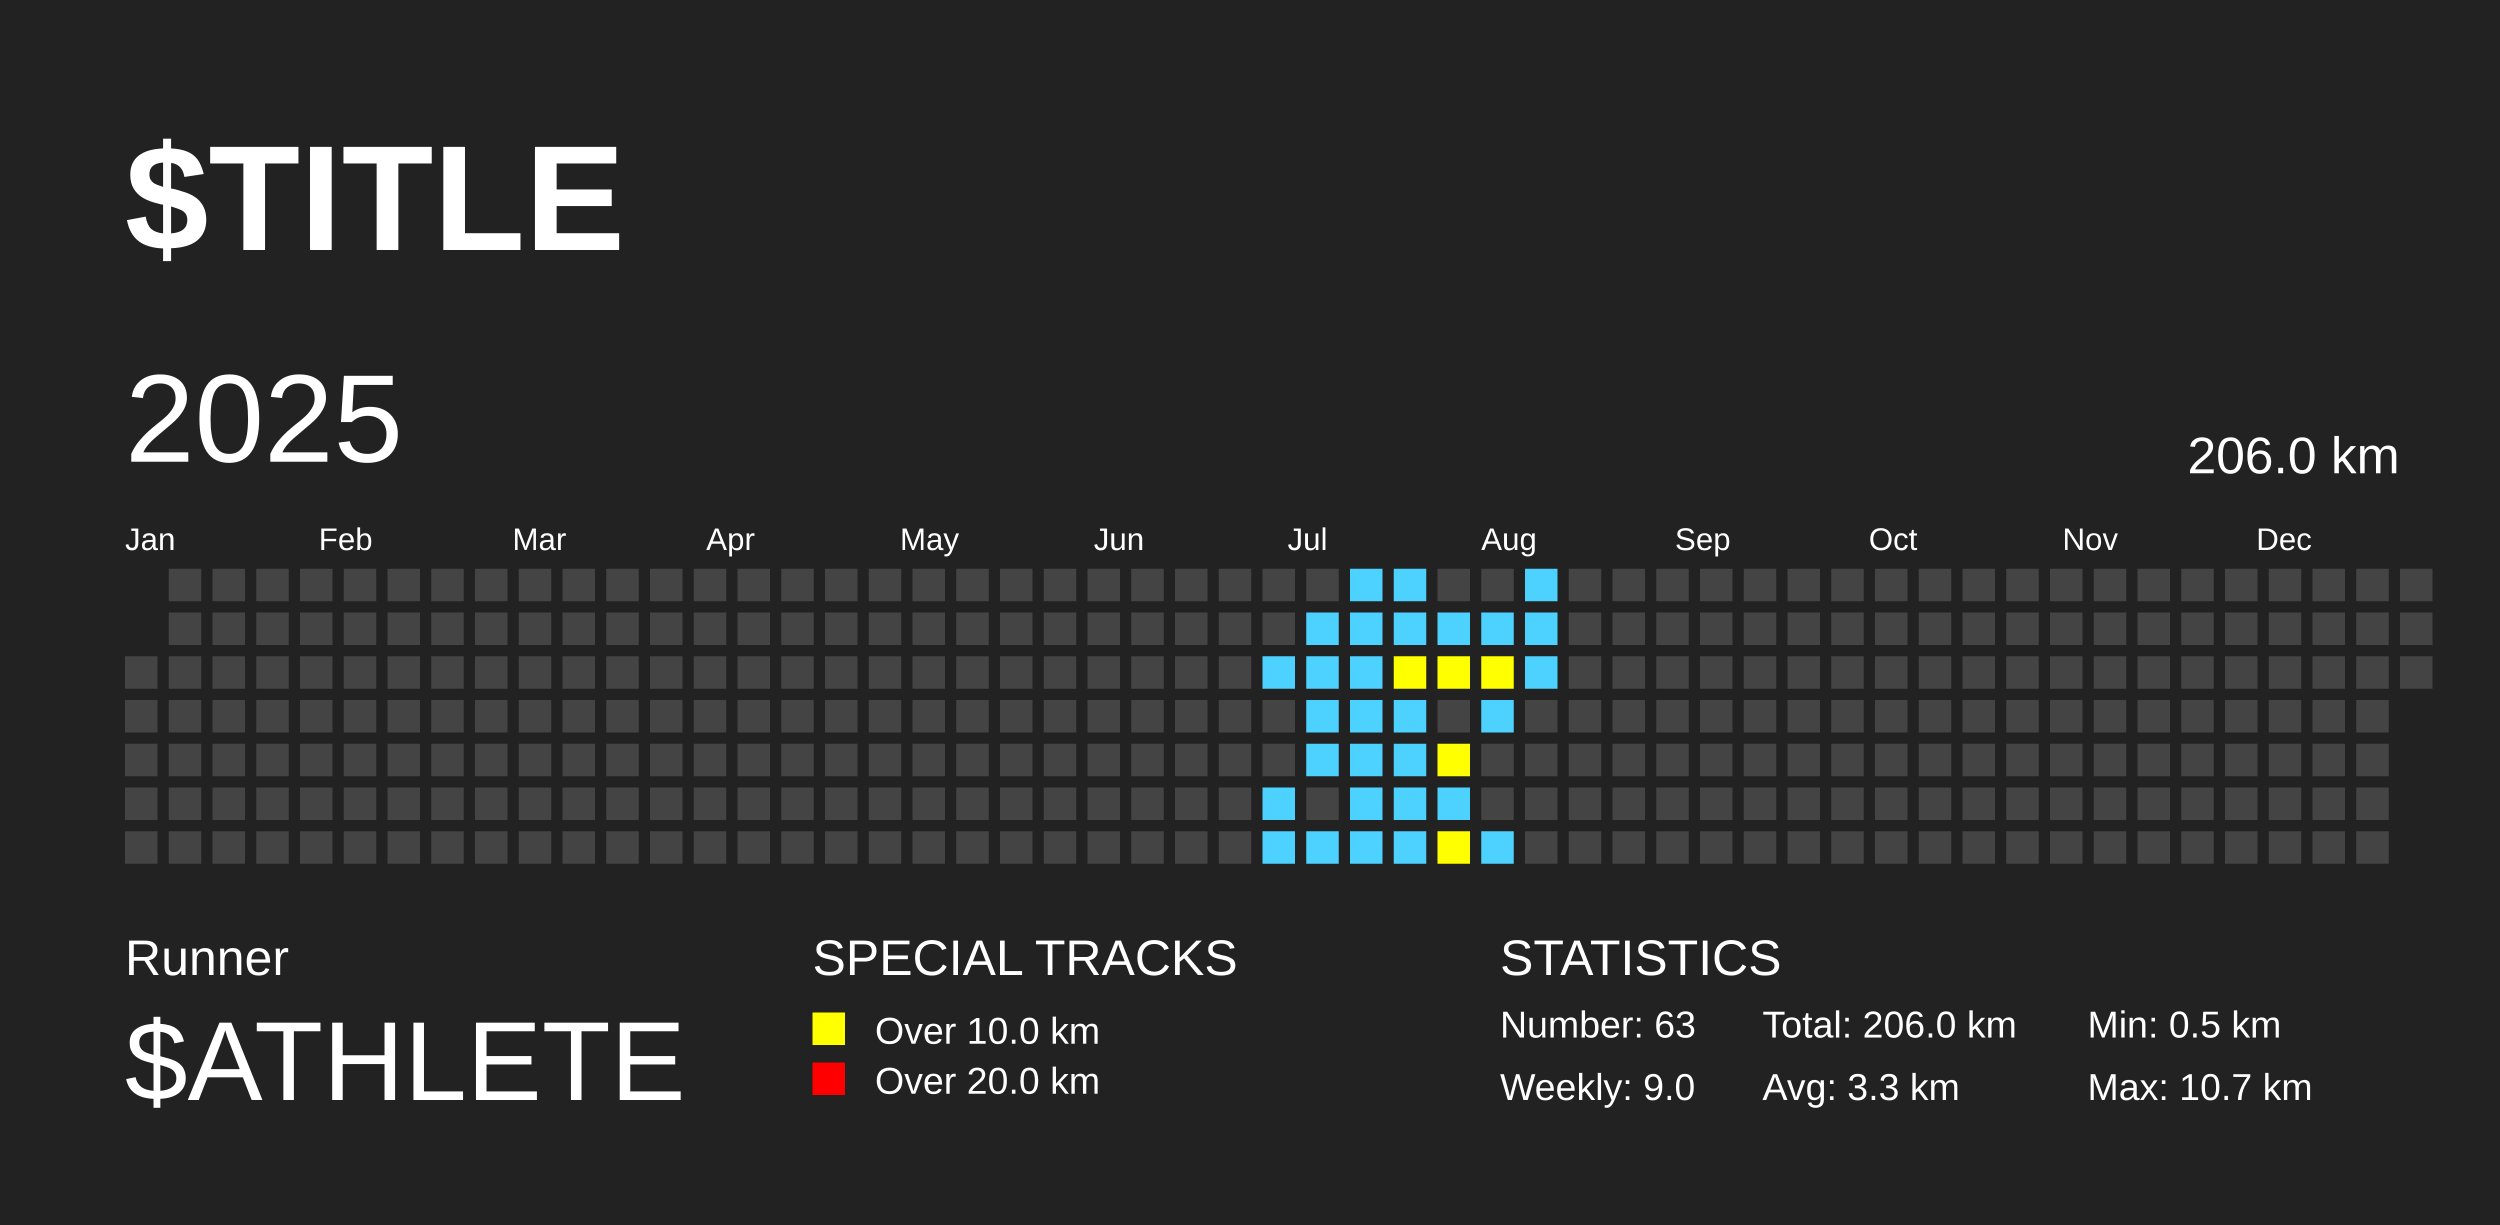
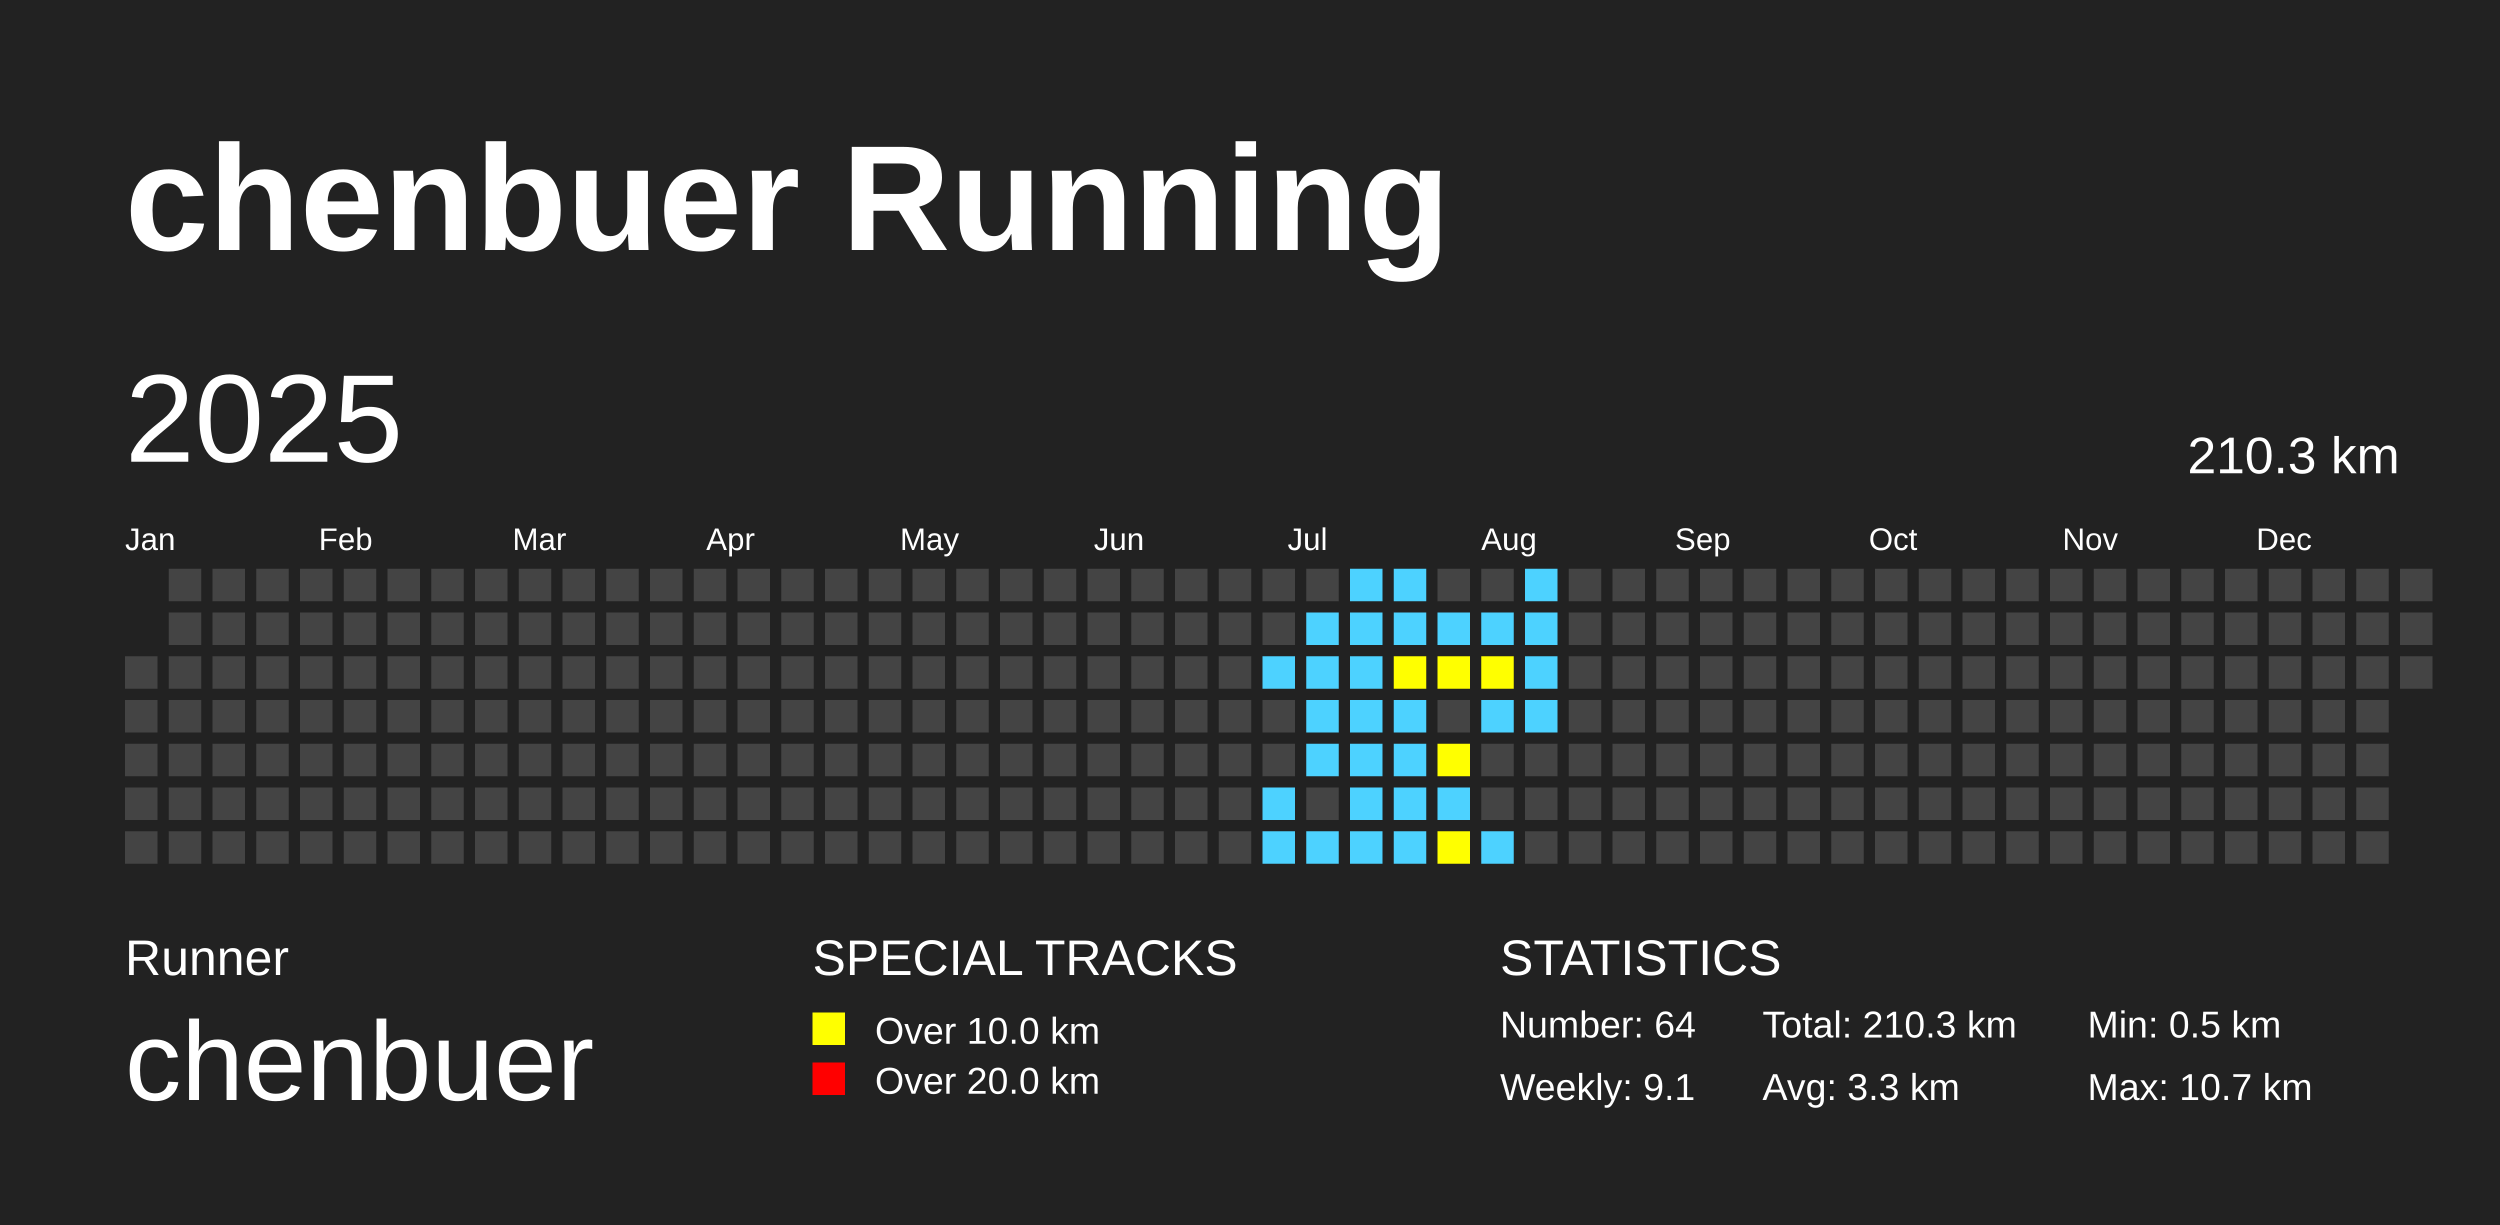
<svg xmlns="http://www.w3.org/2000/svg" baseProfile="full" height="98mm" version="1.1" viewBox="0,0,200,98" width="200mm">
  <defs />
  <rect fill="#222222" height="98" width="200" x="0" y="0" />
-   <text fill="#FFFFFF" style="font-size:12px; font-family:Arial; font-weight:bold;" x="10" y="20">$TITLE</text>
+   <text fill="#FFFFFF" style="font-size:12px; font-family:Arial; font-weight:bold;" x="10" y="20">chenbuer Running</text>
  <text fill="#FFFFFF" style="font-size:4px; font-family:Arial" x="10" y="78">Runner</text>
-   <text fill="#FFFFFF" style="font-size:9px; font-family:Arial" x="10" y="88">$ATHLETE</text>
+   <text fill="#FFFFFF" style="font-size:9px; font-family:Arial" x="10" y="88">chenbuer</text>
  <text fill="#FFFFFF" style="font-size:4px; font-family:Arial" x="65" y="78">SPECIAL TRACKS</text>
  <rect fill="yellow" height="2.6" width="2.6" x="65" y="81" />
  <text fill="#FFFFFF" style="font-size:3px; font-family:Arial" x="70" y="83.5">Over 10.0 km</text>
  <rect fill="red" height="2.6" width="2.6" x="65" y="85" />
  <text fill="#FFFFFF" style="font-size:3px; font-family:Arial" x="70" y="87.5">Over 20.0 km</text>
  <text fill="#FFFFFF" style="font-size:4px; font-family:Arial" x="120" y="78">STATISTICS</text>
-   <text fill="#FFFFFF" style="font-size:3px; font-family:Arial" x="120" y="83">Number: 63</text>
-   <text fill="#FFFFFF" style="font-size:3px; font-family:Arial" x="120" y="88">Weekly: 9.0</text>
-   <text fill="#FFFFFF" style="font-size:3px; font-family:Arial" x="141" y="83">Total: 206.0 km</text>
+   <text fill="#FFFFFF" style="font-size:3px; font-family:Arial" x="120" y="83">Number: 64</text>
+   <text fill="#FFFFFF" style="font-size:3px; font-family:Arial" x="120" y="88">Weekly: 9.1</text>
+   <text fill="#FFFFFF" style="font-size:3px; font-family:Arial" x="141" y="83">Total: 210.3 km</text>
  <text fill="#FFFFFF" style="font-size:3px; font-family:Arial" x="141" y="88">Avg: 3.3 km</text>
  <text fill="#FFFFFF" style="font-size:3px; font-family:Arial" x="167" y="83">Min: 0.5 km</text>
  <text fill="#FFFFFF" style="font-size:3px; font-family:Arial" x="167" y="88">Max: 10.7 km</text>
  <text dominant-baseline="hanging" fill="#FFFFFF" style="font-size:10.0px; font-family:Arial;" x="10" y="30">2025</text>
-   <text dominant-baseline="hanging" fill="#FFFFFF" style="font-size:4.125px; font-family:Arial;" x="175" y="35">206.0 km</text>
+   <text dominant-baseline="hanging" fill="#FFFFFF" style="font-size:4.125px; font-family:Arial;" x="175" y="35">210.3 km</text>
  <text fill="#FFFFFF" style="font-size:2.5px; font-family:Arial" x="10.0" y="44">Jan</text>
  <text fill="#FFFFFF" style="font-size:2.5px; font-family:Arial" x="25.5" y="44">Feb</text>
  <text fill="#FFFFFF" style="font-size:2.5px; font-family:Arial" x="41.0" y="44">Mar</text>
  <text fill="#FFFFFF" style="font-size:2.5px; font-family:Arial" x="56.5" y="44">Apr</text>
  <text fill="#FFFFFF" style="font-size:2.5px; font-family:Arial" x="72.0" y="44">May</text>
  <text fill="#FFFFFF" style="font-size:2.5px; font-family:Arial" x="87.5" y="44">Jun</text>
  <text fill="#FFFFFF" style="font-size:2.5px; font-family:Arial" x="103.0" y="44">Jul</text>
  <text fill="#FFFFFF" style="font-size:2.5px; font-family:Arial" x="118.5" y="44">Aug</text>
  <text fill="#FFFFFF" style="font-size:2.5px; font-family:Arial" x="134.0" y="44">Sep</text>
  <text fill="#FFFFFF" style="font-size:2.5px; font-family:Arial" x="149.5" y="44">Oct</text>
  <text fill="#FFFFFF" style="font-size:2.5px; font-family:Arial" x="165.0" y="44">Nov</text>
  <text fill="#FFFFFF" style="font-size:2.5px; font-family:Arial" x="180.5" y="44">Dec</text>
  <rect fill="#444444" height="2.6" width="2.6" x="10.0" y="52.5" />
  <rect fill="#444444" height="2.6" width="2.6" x="10.0" y="56.0" />
  <rect fill="#444444" height="2.6" width="2.6" x="10.0" y="59.5" />
  <rect fill="#444444" height="2.6" width="2.6" x="10.0" y="63.0" />
  <rect fill="#444444" height="2.6" width="2.6" x="10.0" y="66.5" />
  <rect fill="#444444" height="2.6" width="2.6" x="13.5" y="45.5" />
  <rect fill="#444444" height="2.6" width="2.6" x="13.5" y="49.0" />
  <rect fill="#444444" height="2.6" width="2.6" x="13.5" y="52.5" />
  <rect fill="#444444" height="2.6" width="2.6" x="13.5" y="56.0" />
  <rect fill="#444444" height="2.6" width="2.6" x="13.5" y="59.5" />
  <rect fill="#444444" height="2.6" width="2.6" x="13.5" y="63.0" />
  <rect fill="#444444" height="2.6" width="2.6" x="13.5" y="66.5" />
  <rect fill="#444444" height="2.6" width="2.6" x="17.0" y="45.5" />
  <rect fill="#444444" height="2.6" width="2.6" x="17.0" y="49.0" />
  <rect fill="#444444" height="2.6" width="2.6" x="17.0" y="52.5" />
  <rect fill="#444444" height="2.6" width="2.6" x="17.0" y="56.0" />
  <rect fill="#444444" height="2.6" width="2.6" x="17.0" y="59.5" />
  <rect fill="#444444" height="2.6" width="2.6" x="17.0" y="63.0" />
  <rect fill="#444444" height="2.6" width="2.6" x="17.0" y="66.5" />
  <rect fill="#444444" height="2.6" width="2.6" x="20.5" y="45.5" />
  <rect fill="#444444" height="2.6" width="2.6" x="20.5" y="49.0" />
  <rect fill="#444444" height="2.6" width="2.6" x="20.5" y="52.5" />
  <rect fill="#444444" height="2.6" width="2.6" x="20.5" y="56.0" />
  <rect fill="#444444" height="2.6" width="2.6" x="20.5" y="59.5" />
  <rect fill="#444444" height="2.6" width="2.6" x="20.5" y="63.0" />
  <rect fill="#444444" height="2.6" width="2.6" x="20.5" y="66.5" />
  <rect fill="#444444" height="2.6" width="2.6" x="24.0" y="45.5" />
  <rect fill="#444444" height="2.6" width="2.6" x="24.0" y="49.0" />
  <rect fill="#444444" height="2.6" width="2.6" x="24.0" y="52.5" />
  <rect fill="#444444" height="2.6" width="2.6" x="24.0" y="56.0" />
  <rect fill="#444444" height="2.6" width="2.6" x="24.0" y="59.5" />
  <rect fill="#444444" height="2.6" width="2.6" x="24.0" y="63.0" />
  <rect fill="#444444" height="2.6" width="2.6" x="24.0" y="66.5" />
  <rect fill="#444444" height="2.6" width="2.6" x="27.5" y="45.5" />
  <rect fill="#444444" height="2.6" width="2.6" x="27.5" y="49.0" />
  <rect fill="#444444" height="2.6" width="2.6" x="27.5" y="52.5" />
  <rect fill="#444444" height="2.6" width="2.6" x="27.5" y="56.0" />
  <rect fill="#444444" height="2.6" width="2.6" x="27.5" y="59.5" />
  <rect fill="#444444" height="2.6" width="2.6" x="27.5" y="63.0" />
  <rect fill="#444444" height="2.6" width="2.6" x="27.5" y="66.5" />
  <rect fill="#444444" height="2.6" width="2.6" x="31.0" y="45.5" />
  <rect fill="#444444" height="2.6" width="2.6" x="31.0" y="49.0" />
  <rect fill="#444444" height="2.6" width="2.6" x="31.0" y="52.5" />
  <rect fill="#444444" height="2.6" width="2.6" x="31.0" y="56.0" />
  <rect fill="#444444" height="2.6" width="2.6" x="31.0" y="59.5" />
  <rect fill="#444444" height="2.6" width="2.6" x="31.0" y="63.0" />
  <rect fill="#444444" height="2.6" width="2.6" x="31.0" y="66.5" />
  <rect fill="#444444" height="2.6" width="2.6" x="34.5" y="45.5" />
  <rect fill="#444444" height="2.6" width="2.6" x="34.5" y="49.0" />
  <rect fill="#444444" height="2.6" width="2.6" x="34.5" y="52.5" />
  <rect fill="#444444" height="2.6" width="2.6" x="34.5" y="56.0" />
  <rect fill="#444444" height="2.6" width="2.6" x="34.5" y="59.5" />
  <rect fill="#444444" height="2.6" width="2.6" x="34.5" y="63.0" />
  <rect fill="#444444" height="2.6" width="2.6" x="34.5" y="66.5" />
  <rect fill="#444444" height="2.6" width="2.6" x="38.0" y="45.5" />
  <rect fill="#444444" height="2.6" width="2.6" x="38.0" y="49.0" />
  <rect fill="#444444" height="2.6" width="2.6" x="38.0" y="52.5" />
  <rect fill="#444444" height="2.6" width="2.6" x="38.0" y="56.0" />
  <rect fill="#444444" height="2.6" width="2.6" x="38.0" y="59.5" />
  <rect fill="#444444" height="2.6" width="2.6" x="38.0" y="63.0" />
  <rect fill="#444444" height="2.6" width="2.6" x="38.0" y="66.5" />
  <rect fill="#444444" height="2.6" width="2.6" x="41.5" y="45.5" />
  <rect fill="#444444" height="2.6" width="2.6" x="41.5" y="49.0" />
  <rect fill="#444444" height="2.6" width="2.6" x="41.5" y="52.5" />
  <rect fill="#444444" height="2.6" width="2.6" x="41.5" y="56.0" />
  <rect fill="#444444" height="2.6" width="2.6" x="41.5" y="59.5" />
  <rect fill="#444444" height="2.6" width="2.6" x="41.5" y="63.0" />
  <rect fill="#444444" height="2.6" width="2.6" x="41.5" y="66.5" />
  <rect fill="#444444" height="2.6" width="2.6" x="45.0" y="45.5" />
  <rect fill="#444444" height="2.6" width="2.6" x="45.0" y="49.0" />
  <rect fill="#444444" height="2.6" width="2.6" x="45.0" y="52.5" />
  <rect fill="#444444" height="2.6" width="2.6" x="45.0" y="56.0" />
  <rect fill="#444444" height="2.6" width="2.6" x="45.0" y="59.5" />
  <rect fill="#444444" height="2.6" width="2.6" x="45.0" y="63.0" />
  <rect fill="#444444" height="2.6" width="2.6" x="45.0" y="66.5" />
  <rect fill="#444444" height="2.6" width="2.6" x="48.5" y="45.5" />
  <rect fill="#444444" height="2.6" width="2.6" x="48.5" y="49.0" />
  <rect fill="#444444" height="2.6" width="2.6" x="48.5" y="52.5" />
  <rect fill="#444444" height="2.6" width="2.6" x="48.5" y="56.0" />
  <rect fill="#444444" height="2.6" width="2.6" x="48.5" y="59.5" />
  <rect fill="#444444" height="2.6" width="2.6" x="48.5" y="63.0" />
  <rect fill="#444444" height="2.6" width="2.6" x="48.5" y="66.5" />
  <rect fill="#444444" height="2.6" width="2.6" x="52.0" y="45.5" />
  <rect fill="#444444" height="2.6" width="2.6" x="52.0" y="49.0" />
  <rect fill="#444444" height="2.6" width="2.6" x="52.0" y="52.5" />
  <rect fill="#444444" height="2.6" width="2.6" x="52.0" y="56.0" />
  <rect fill="#444444" height="2.6" width="2.6" x="52.0" y="59.5" />
  <rect fill="#444444" height="2.6" width="2.6" x="52.0" y="63.0" />
  <rect fill="#444444" height="2.6" width="2.6" x="52.0" y="66.5" />
  <rect fill="#444444" height="2.6" width="2.6" x="55.5" y="45.5" />
  <rect fill="#444444" height="2.6" width="2.6" x="55.5" y="49.0" />
  <rect fill="#444444" height="2.6" width="2.6" x="55.5" y="52.5" />
  <rect fill="#444444" height="2.6" width="2.6" x="55.5" y="56.0" />
  <rect fill="#444444" height="2.6" width="2.6" x="55.5" y="59.5" />
  <rect fill="#444444" height="2.6" width="2.6" x="55.5" y="63.0" />
  <rect fill="#444444" height="2.6" width="2.6" x="55.5" y="66.5" />
  <rect fill="#444444" height="2.6" width="2.6" x="59.0" y="45.5" />
  <rect fill="#444444" height="2.6" width="2.6" x="59.0" y="49.0" />
  <rect fill="#444444" height="2.6" width="2.6" x="59.0" y="52.5" />
  <rect fill="#444444" height="2.6" width="2.6" x="59.0" y="56.0" />
  <rect fill="#444444" height="2.6" width="2.6" x="59.0" y="59.5" />
  <rect fill="#444444" height="2.6" width="2.6" x="59.0" y="63.0" />
  <rect fill="#444444" height="2.6" width="2.6" x="59.0" y="66.5" />
  <rect fill="#444444" height="2.6" width="2.6" x="62.5" y="45.5" />
  <rect fill="#444444" height="2.6" width="2.6" x="62.5" y="49.0" />
  <rect fill="#444444" height="2.6" width="2.6" x="62.5" y="52.5" />
  <rect fill="#444444" height="2.6" width="2.6" x="62.5" y="56.0" />
  <rect fill="#444444" height="2.6" width="2.6" x="62.5" y="59.5" />
  <rect fill="#444444" height="2.6" width="2.6" x="62.5" y="63.0" />
  <rect fill="#444444" height="2.6" width="2.6" x="62.5" y="66.5" />
  <rect fill="#444444" height="2.6" width="2.6" x="66.0" y="45.5" />
  <rect fill="#444444" height="2.6" width="2.6" x="66.0" y="49.0" />
  <rect fill="#444444" height="2.6" width="2.6" x="66.0" y="52.5" />
  <rect fill="#444444" height="2.6" width="2.6" x="66.0" y="56.0" />
  <rect fill="#444444" height="2.6" width="2.6" x="66.0" y="59.5" />
  <rect fill="#444444" height="2.6" width="2.6" x="66.0" y="63.0" />
  <rect fill="#444444" height="2.6" width="2.6" x="66.0" y="66.5" />
  <rect fill="#444444" height="2.6" width="2.6" x="69.5" y="45.5" />
  <rect fill="#444444" height="2.6" width="2.6" x="69.5" y="49.0" />
  <rect fill="#444444" height="2.6" width="2.6" x="69.5" y="52.5" />
  <rect fill="#444444" height="2.6" width="2.6" x="69.5" y="56.0" />
  <rect fill="#444444" height="2.6" width="2.6" x="69.5" y="59.5" />
  <rect fill="#444444" height="2.6" width="2.6" x="69.5" y="63.0" />
  <rect fill="#444444" height="2.6" width="2.6" x="69.5" y="66.5" />
  <rect fill="#444444" height="2.6" width="2.6" x="73.0" y="45.5" />
  <rect fill="#444444" height="2.6" width="2.6" x="73.0" y="49.0" />
  <rect fill="#444444" height="2.6" width="2.6" x="73.0" y="52.5" />
  <rect fill="#444444" height="2.6" width="2.6" x="73.0" y="56.0" />
  <rect fill="#444444" height="2.6" width="2.6" x="73.0" y="59.5" />
  <rect fill="#444444" height="2.6" width="2.6" x="73.0" y="63.0" />
  <rect fill="#444444" height="2.6" width="2.6" x="73.0" y="66.5" />
  <rect fill="#444444" height="2.6" width="2.6" x="76.5" y="45.5" />
  <rect fill="#444444" height="2.6" width="2.6" x="76.5" y="49.0" />
  <rect fill="#444444" height="2.6" width="2.6" x="76.5" y="52.5" />
  <rect fill="#444444" height="2.6" width="2.6" x="76.5" y="56.0" />
  <rect fill="#444444" height="2.6" width="2.6" x="76.5" y="59.5" />
  <rect fill="#444444" height="2.6" width="2.6" x="76.5" y="63.0" />
  <rect fill="#444444" height="2.6" width="2.6" x="76.5" y="66.5" />
  <rect fill="#444444" height="2.6" width="2.6" x="80.0" y="45.5" />
  <rect fill="#444444" height="2.6" width="2.6" x="80.0" y="49.0" />
  <rect fill="#444444" height="2.6" width="2.6" x="80.0" y="52.5" />
  <rect fill="#444444" height="2.6" width="2.6" x="80.0" y="56.0" />
  <rect fill="#444444" height="2.6" width="2.6" x="80.0" y="59.5" />
  <rect fill="#444444" height="2.6" width="2.6" x="80.0" y="63.0" />
  <rect fill="#444444" height="2.6" width="2.6" x="80.0" y="66.5" />
  <rect fill="#444444" height="2.6" width="2.6" x="83.5" y="45.5" />
  <rect fill="#444444" height="2.6" width="2.6" x="83.5" y="49.0" />
  <rect fill="#444444" height="2.6" width="2.6" x="83.5" y="52.5" />
  <rect fill="#444444" height="2.6" width="2.6" x="83.5" y="56.0" />
  <rect fill="#444444" height="2.6" width="2.6" x="83.5" y="59.5" />
  <rect fill="#444444" height="2.6" width="2.6" x="83.5" y="63.0" />
  <rect fill="#444444" height="2.6" width="2.6" x="83.5" y="66.5" />
  <rect fill="#444444" height="2.6" width="2.6" x="87.0" y="45.5" />
  <rect fill="#444444" height="2.6" width="2.6" x="87.0" y="49.0" />
  <rect fill="#444444" height="2.6" width="2.6" x="87.0" y="52.5" />
  <rect fill="#444444" height="2.6" width="2.6" x="87.0" y="56.0" />
  <rect fill="#444444" height="2.6" width="2.6" x="87.0" y="59.5" />
  <rect fill="#444444" height="2.6" width="2.6" x="87.0" y="63.0" />
  <rect fill="#444444" height="2.6" width="2.6" x="87.0" y="66.5" />
  <rect fill="#444444" height="2.6" width="2.6" x="90.5" y="45.5" />
  <rect fill="#444444" height="2.6" width="2.6" x="90.5" y="49.0" />
  <rect fill="#444444" height="2.6" width="2.6" x="90.5" y="52.5" />
  <rect fill="#444444" height="2.6" width="2.6" x="90.5" y="56.0" />
  <rect fill="#444444" height="2.6" width="2.6" x="90.5" y="59.5" />
  <rect fill="#444444" height="2.6" width="2.6" x="90.5" y="63.0" />
  <rect fill="#444444" height="2.6" width="2.6" x="90.5" y="66.5" />
  <rect fill="#444444" height="2.6" width="2.6" x="94.0" y="45.5" />
  <rect fill="#444444" height="2.6" width="2.6" x="94.0" y="49.0" />
  <rect fill="#444444" height="2.6" width="2.6" x="94.0" y="52.5" />
  <rect fill="#444444" height="2.6" width="2.6" x="94.0" y="56.0" />
  <rect fill="#444444" height="2.6" width="2.6" x="94.0" y="59.5" />
  <rect fill="#444444" height="2.6" width="2.6" x="94.0" y="63.0" />
  <rect fill="#444444" height="2.6" width="2.6" x="94.0" y="66.5" />
  <rect fill="#444444" height="2.6" width="2.6" x="97.5" y="45.5" />
  <rect fill="#444444" height="2.6" width="2.6" x="97.5" y="49.0" />
  <rect fill="#444444" height="2.6" width="2.6" x="97.5" y="52.5" />
  <rect fill="#444444" height="2.6" width="2.6" x="97.5" y="56.0" />
  <rect fill="#444444" height="2.6" width="2.6" x="97.5" y="59.5" />
  <rect fill="#444444" height="2.6" width="2.6" x="97.5" y="63.0" />
  <rect fill="#444444" height="2.6" width="2.6" x="97.5" y="66.5" />
  <rect fill="#444444" height="2.6" width="2.6" x="101.0" y="45.5" />
  <rect fill="#444444" height="2.6" width="2.6" x="101.0" y="49.0" />
  <rect fill="#4DD2FF" height="2.6" width="2.6" x="101.0" y="52.5" />
  <rect fill="#444444" height="2.6" width="2.6" x="101.0" y="56.0" />
  <rect fill="#444444" height="2.6" width="2.6" x="101.0" y="59.5" />
  <rect fill="#4DD2FF" height="2.6" width="2.6" x="101.0" y="63.0" />
  <rect fill="#4DD2FF" height="2.6" width="2.6" x="101.0" y="66.5" />
  <rect fill="#444444" height="2.6" width="2.6" x="104.5" y="45.5" />
  <rect fill="#4DD2FF" height="2.6" width="2.6" x="104.5" y="49.0" />
  <rect fill="#4DD2FF" height="2.6" width="2.6" x="104.5" y="52.5" />
  <rect fill="#4DD2FF" height="2.6" width="2.6" x="104.5" y="56.0" />
  <rect fill="#4DD2FF" height="2.6" width="2.6" x="104.5" y="59.5" />
  <rect fill="#444444" height="2.6" width="2.6" x="104.5" y="63.0" />
  <rect fill="#4DD2FF" height="2.6" width="2.6" x="104.5" y="66.5" />
  <rect fill="#4DD2FF" height="2.6" width="2.6" x="108.0" y="45.5" />
  <rect fill="#4DD2FF" height="2.6" width="2.6" x="108.0" y="49.0" />
  <rect fill="#4DD2FF" height="2.6" width="2.6" x="108.0" y="52.5" />
  <rect fill="#4DD2FF" height="2.6" width="2.6" x="108.0" y="56.0" />
  <rect fill="#4DD2FF" height="2.6" width="2.6" x="108.0" y="59.5" />
  <rect fill="#4DD2FF" height="2.6" width="2.6" x="108.0" y="63.0" />
  <rect fill="#4DD2FF" height="2.6" width="2.6" x="108.0" y="66.5" />
  <rect fill="#4DD2FF" height="2.6" width="2.6" x="111.5" y="45.5" />
  <rect fill="#4DD2FF" height="2.6" width="2.6" x="111.5" y="49.0" />
  <rect fill="yellow" height="2.6" width="2.6" x="111.5" y="52.5" />
  <rect fill="#4DD2FF" height="2.6" width="2.6" x="111.5" y="56.0" />
  <rect fill="#4DD2FF" height="2.6" width="2.6" x="111.5" y="59.5" />
  <rect fill="#4DD2FF" height="2.6" width="2.6" x="111.5" y="63.0" />
  <rect fill="#4DD2FF" height="2.6" width="2.6" x="111.5" y="66.5" />
  <rect fill="#444444" height="2.6" width="2.6" x="115.0" y="45.5" />
  <rect fill="#4DD2FF" height="2.6" width="2.6" x="115.0" y="49.0" />
  <rect fill="yellow" height="2.6" width="2.6" x="115.0" y="52.5" />
  <rect fill="#444444" height="2.6" width="2.6" x="115.0" y="56.0" />
  <rect fill="yellow" height="2.6" width="2.6" x="115.0" y="59.5" />
  <rect fill="#4DD2FF" height="2.6" width="2.6" x="115.0" y="63.0" />
  <rect fill="yellow" height="2.6" width="2.6" x="115.0" y="66.5" />
  <rect fill="#444444" height="2.6" width="2.6" x="118.5" y="45.5" />
  <rect fill="#4DD2FF" height="2.6" width="2.6" x="118.5" y="49.0" />
  <rect fill="yellow" height="2.6" width="2.6" x="118.5" y="52.5" />
  <rect fill="#4DD2FF" height="2.6" width="2.6" x="118.5" y="56.0" />
  <rect fill="#444444" height="2.6" width="2.6" x="118.5" y="59.5" />
  <rect fill="#444444" height="2.6" width="2.6" x="118.5" y="63.0" />
  <rect fill="#4DD2FF" height="2.6" width="2.6" x="118.5" y="66.5" />
  <rect fill="#4DD2FF" height="2.6" width="2.6" x="122.0" y="45.5" />
  <rect fill="#4DD2FF" height="2.6" width="2.6" x="122.0" y="49.0" />
  <rect fill="#4DD2FF" height="2.6" width="2.6" x="122.0" y="52.5" />
-   <rect fill="#444444" height="2.6" width="2.6" x="122.0" y="56.0" />
+   <rect fill="#4DD2FF" height="2.6" width="2.6" x="122.0" y="56.0" />
  <rect fill="#444444" height="2.6" width="2.6" x="122.0" y="59.5" />
  <rect fill="#444444" height="2.6" width="2.6" x="122.0" y="63.0" />
  <rect fill="#444444" height="2.6" width="2.6" x="122.0" y="66.5" />
  <rect fill="#444444" height="2.6" width="2.6" x="125.5" y="45.5" />
  <rect fill="#444444" height="2.6" width="2.6" x="125.5" y="49.0" />
  <rect fill="#444444" height="2.6" width="2.6" x="125.5" y="52.5" />
  <rect fill="#444444" height="2.6" width="2.6" x="125.5" y="56.0" />
  <rect fill="#444444" height="2.6" width="2.6" x="125.5" y="59.5" />
  <rect fill="#444444" height="2.6" width="2.6" x="125.5" y="63.0" />
  <rect fill="#444444" height="2.6" width="2.6" x="125.5" y="66.5" />
  <rect fill="#444444" height="2.6" width="2.6" x="129.0" y="45.5" />
  <rect fill="#444444" height="2.6" width="2.6" x="129.0" y="49.0" />
  <rect fill="#444444" height="2.6" width="2.6" x="129.0" y="52.5" />
  <rect fill="#444444" height="2.6" width="2.6" x="129.0" y="56.0" />
  <rect fill="#444444" height="2.6" width="2.6" x="129.0" y="59.5" />
  <rect fill="#444444" height="2.6" width="2.6" x="129.0" y="63.0" />
  <rect fill="#444444" height="2.6" width="2.6" x="129.0" y="66.5" />
  <rect fill="#444444" height="2.6" width="2.6" x="132.5" y="45.5" />
  <rect fill="#444444" height="2.6" width="2.6" x="132.5" y="49.0" />
  <rect fill="#444444" height="2.6" width="2.6" x="132.5" y="52.5" />
  <rect fill="#444444" height="2.6" width="2.6" x="132.5" y="56.0" />
  <rect fill="#444444" height="2.6" width="2.6" x="132.5" y="59.5" />
  <rect fill="#444444" height="2.6" width="2.6" x="132.5" y="63.0" />
  <rect fill="#444444" height="2.6" width="2.6" x="132.5" y="66.5" />
  <rect fill="#444444" height="2.6" width="2.6" x="136.0" y="45.5" />
  <rect fill="#444444" height="2.6" width="2.6" x="136.0" y="49.0" />
  <rect fill="#444444" height="2.6" width="2.6" x="136.0" y="52.5" />
  <rect fill="#444444" height="2.6" width="2.6" x="136.0" y="56.0" />
  <rect fill="#444444" height="2.6" width="2.6" x="136.0" y="59.5" />
  <rect fill="#444444" height="2.6" width="2.6" x="136.0" y="63.0" />
  <rect fill="#444444" height="2.6" width="2.6" x="136.0" y="66.5" />
  <rect fill="#444444" height="2.6" width="2.6" x="139.5" y="45.5" />
  <rect fill="#444444" height="2.6" width="2.6" x="139.5" y="49.0" />
  <rect fill="#444444" height="2.6" width="2.6" x="139.5" y="52.5" />
  <rect fill="#444444" height="2.6" width="2.6" x="139.5" y="56.0" />
  <rect fill="#444444" height="2.6" width="2.6" x="139.5" y="59.5" />
  <rect fill="#444444" height="2.6" width="2.6" x="139.5" y="63.0" />
  <rect fill="#444444" height="2.6" width="2.6" x="139.5" y="66.5" />
  <rect fill="#444444" height="2.6" width="2.6" x="143.0" y="45.5" />
  <rect fill="#444444" height="2.6" width="2.6" x="143.0" y="49.0" />
  <rect fill="#444444" height="2.6" width="2.6" x="143.0" y="52.5" />
  <rect fill="#444444" height="2.6" width="2.6" x="143.0" y="56.0" />
  <rect fill="#444444" height="2.6" width="2.6" x="143.0" y="59.5" />
  <rect fill="#444444" height="2.6" width="2.6" x="143.0" y="63.0" />
  <rect fill="#444444" height="2.6" width="2.6" x="143.0" y="66.5" />
  <rect fill="#444444" height="2.6" width="2.6" x="146.5" y="45.5" />
  <rect fill="#444444" height="2.6" width="2.6" x="146.5" y="49.0" />
  <rect fill="#444444" height="2.6" width="2.6" x="146.5" y="52.5" />
  <rect fill="#444444" height="2.6" width="2.6" x="146.5" y="56.0" />
  <rect fill="#444444" height="2.6" width="2.6" x="146.5" y="59.5" />
  <rect fill="#444444" height="2.6" width="2.6" x="146.5" y="63.0" />
  <rect fill="#444444" height="2.6" width="2.6" x="146.5" y="66.5" />
  <rect fill="#444444" height="2.6" width="2.6" x="150.0" y="45.5" />
  <rect fill="#444444" height="2.6" width="2.6" x="150.0" y="49.0" />
  <rect fill="#444444" height="2.6" width="2.6" x="150.0" y="52.5" />
  <rect fill="#444444" height="2.6" width="2.6" x="150.0" y="56.0" />
  <rect fill="#444444" height="2.6" width="2.6" x="150.0" y="59.5" />
  <rect fill="#444444" height="2.6" width="2.6" x="150.0" y="63.0" />
  <rect fill="#444444" height="2.6" width="2.6" x="150.0" y="66.5" />
  <rect fill="#444444" height="2.6" width="2.6" x="153.5" y="45.5" />
  <rect fill="#444444" height="2.6" width="2.6" x="153.5" y="49.0" />
  <rect fill="#444444" height="2.6" width="2.6" x="153.5" y="52.5" />
  <rect fill="#444444" height="2.6" width="2.6" x="153.5" y="56.0" />
  <rect fill="#444444" height="2.6" width="2.6" x="153.5" y="59.5" />
  <rect fill="#444444" height="2.6" width="2.6" x="153.5" y="63.0" />
  <rect fill="#444444" height="2.6" width="2.6" x="153.5" y="66.5" />
  <rect fill="#444444" height="2.6" width="2.6" x="157.0" y="45.5" />
  <rect fill="#444444" height="2.6" width="2.6" x="157.0" y="49.0" />
  <rect fill="#444444" height="2.6" width="2.6" x="157.0" y="52.5" />
  <rect fill="#444444" height="2.6" width="2.6" x="157.0" y="56.0" />
  <rect fill="#444444" height="2.6" width="2.6" x="157.0" y="59.5" />
  <rect fill="#444444" height="2.6" width="2.6" x="157.0" y="63.0" />
  <rect fill="#444444" height="2.6" width="2.6" x="157.0" y="66.5" />
  <rect fill="#444444" height="2.6" width="2.6" x="160.5" y="45.5" />
  <rect fill="#444444" height="2.6" width="2.6" x="160.5" y="49.0" />
  <rect fill="#444444" height="2.6" width="2.6" x="160.5" y="52.5" />
  <rect fill="#444444" height="2.6" width="2.6" x="160.5" y="56.0" />
  <rect fill="#444444" height="2.6" width="2.6" x="160.5" y="59.5" />
  <rect fill="#444444" height="2.6" width="2.6" x="160.5" y="63.0" />
  <rect fill="#444444" height="2.6" width="2.6" x="160.5" y="66.5" />
  <rect fill="#444444" height="2.6" width="2.6" x="164.0" y="45.5" />
  <rect fill="#444444" height="2.6" width="2.6" x="164.0" y="49.0" />
  <rect fill="#444444" height="2.6" width="2.6" x="164.0" y="52.5" />
  <rect fill="#444444" height="2.6" width="2.6" x="164.0" y="56.0" />
  <rect fill="#444444" height="2.6" width="2.6" x="164.0" y="59.5" />
  <rect fill="#444444" height="2.6" width="2.6" x="164.0" y="63.0" />
  <rect fill="#444444" height="2.6" width="2.6" x="164.0" y="66.5" />
  <rect fill="#444444" height="2.6" width="2.6" x="167.5" y="45.5" />
  <rect fill="#444444" height="2.6" width="2.6" x="167.5" y="49.0" />
  <rect fill="#444444" height="2.6" width="2.6" x="167.5" y="52.5" />
  <rect fill="#444444" height="2.6" width="2.6" x="167.5" y="56.0" />
  <rect fill="#444444" height="2.6" width="2.6" x="167.5" y="59.5" />
  <rect fill="#444444" height="2.6" width="2.6" x="167.5" y="63.0" />
  <rect fill="#444444" height="2.6" width="2.6" x="167.5" y="66.5" />
  <rect fill="#444444" height="2.6" width="2.6" x="171.0" y="45.5" />
  <rect fill="#444444" height="2.6" width="2.6" x="171.0" y="49.0" />
  <rect fill="#444444" height="2.6" width="2.6" x="171.0" y="52.5" />
  <rect fill="#444444" height="2.6" width="2.6" x="171.0" y="56.0" />
  <rect fill="#444444" height="2.6" width="2.6" x="171.0" y="59.5" />
  <rect fill="#444444" height="2.6" width="2.6" x="171.0" y="63.0" />
  <rect fill="#444444" height="2.6" width="2.6" x="171.0" y="66.5" />
  <rect fill="#444444" height="2.6" width="2.6" x="174.5" y="45.5" />
  <rect fill="#444444" height="2.6" width="2.6" x="174.5" y="49.0" />
  <rect fill="#444444" height="2.6" width="2.6" x="174.5" y="52.5" />
  <rect fill="#444444" height="2.6" width="2.6" x="174.5" y="56.0" />
  <rect fill="#444444" height="2.6" width="2.6" x="174.5" y="59.5" />
  <rect fill="#444444" height="2.6" width="2.6" x="174.5" y="63.0" />
  <rect fill="#444444" height="2.6" width="2.6" x="174.5" y="66.5" />
  <rect fill="#444444" height="2.6" width="2.6" x="178.0" y="45.5" />
  <rect fill="#444444" height="2.6" width="2.6" x="178.0" y="49.0" />
  <rect fill="#444444" height="2.6" width="2.6" x="178.0" y="52.5" />
  <rect fill="#444444" height="2.6" width="2.6" x="178.0" y="56.0" />
  <rect fill="#444444" height="2.6" width="2.6" x="178.0" y="59.5" />
  <rect fill="#444444" height="2.6" width="2.6" x="178.0" y="63.0" />
  <rect fill="#444444" height="2.6" width="2.6" x="178.0" y="66.5" />
  <rect fill="#444444" height="2.6" width="2.6" x="181.5" y="45.5" />
  <rect fill="#444444" height="2.6" width="2.6" x="181.5" y="49.0" />
  <rect fill="#444444" height="2.6" width="2.6" x="181.5" y="52.5" />
  <rect fill="#444444" height="2.6" width="2.6" x="181.5" y="56.0" />
  <rect fill="#444444" height="2.6" width="2.6" x="181.5" y="59.5" />
  <rect fill="#444444" height="2.6" width="2.6" x="181.5" y="63.0" />
  <rect fill="#444444" height="2.6" width="2.6" x="181.5" y="66.5" />
  <rect fill="#444444" height="2.6" width="2.6" x="185.0" y="45.5" />
  <rect fill="#444444" height="2.6" width="2.6" x="185.0" y="49.0" />
  <rect fill="#444444" height="2.6" width="2.6" x="185.0" y="52.5" />
  <rect fill="#444444" height="2.6" width="2.6" x="185.0" y="56.0" />
  <rect fill="#444444" height="2.6" width="2.6" x="185.0" y="59.5" />
  <rect fill="#444444" height="2.6" width="2.6" x="185.0" y="63.0" />
  <rect fill="#444444" height="2.6" width="2.6" x="185.0" y="66.5" />
  <rect fill="#444444" height="2.6" width="2.6" x="188.5" y="45.5" />
  <rect fill="#444444" height="2.6" width="2.6" x="188.5" y="49.0" />
  <rect fill="#444444" height="2.6" width="2.6" x="188.5" y="52.5" />
  <rect fill="#444444" height="2.6" width="2.6" x="188.5" y="56.0" />
  <rect fill="#444444" height="2.6" width="2.6" x="188.5" y="59.5" />
  <rect fill="#444444" height="2.6" width="2.6" x="188.5" y="63.0" />
  <rect fill="#444444" height="2.6" width="2.6" x="188.5" y="66.5" />
  <rect fill="#444444" height="2.6" width="2.6" x="192.0" y="45.5" />
  <rect fill="#444444" height="2.6" width="2.6" x="192.0" y="49.0" />
  <rect fill="#444444" height="2.6" width="2.6" x="192.0" y="52.5" />
</svg>
